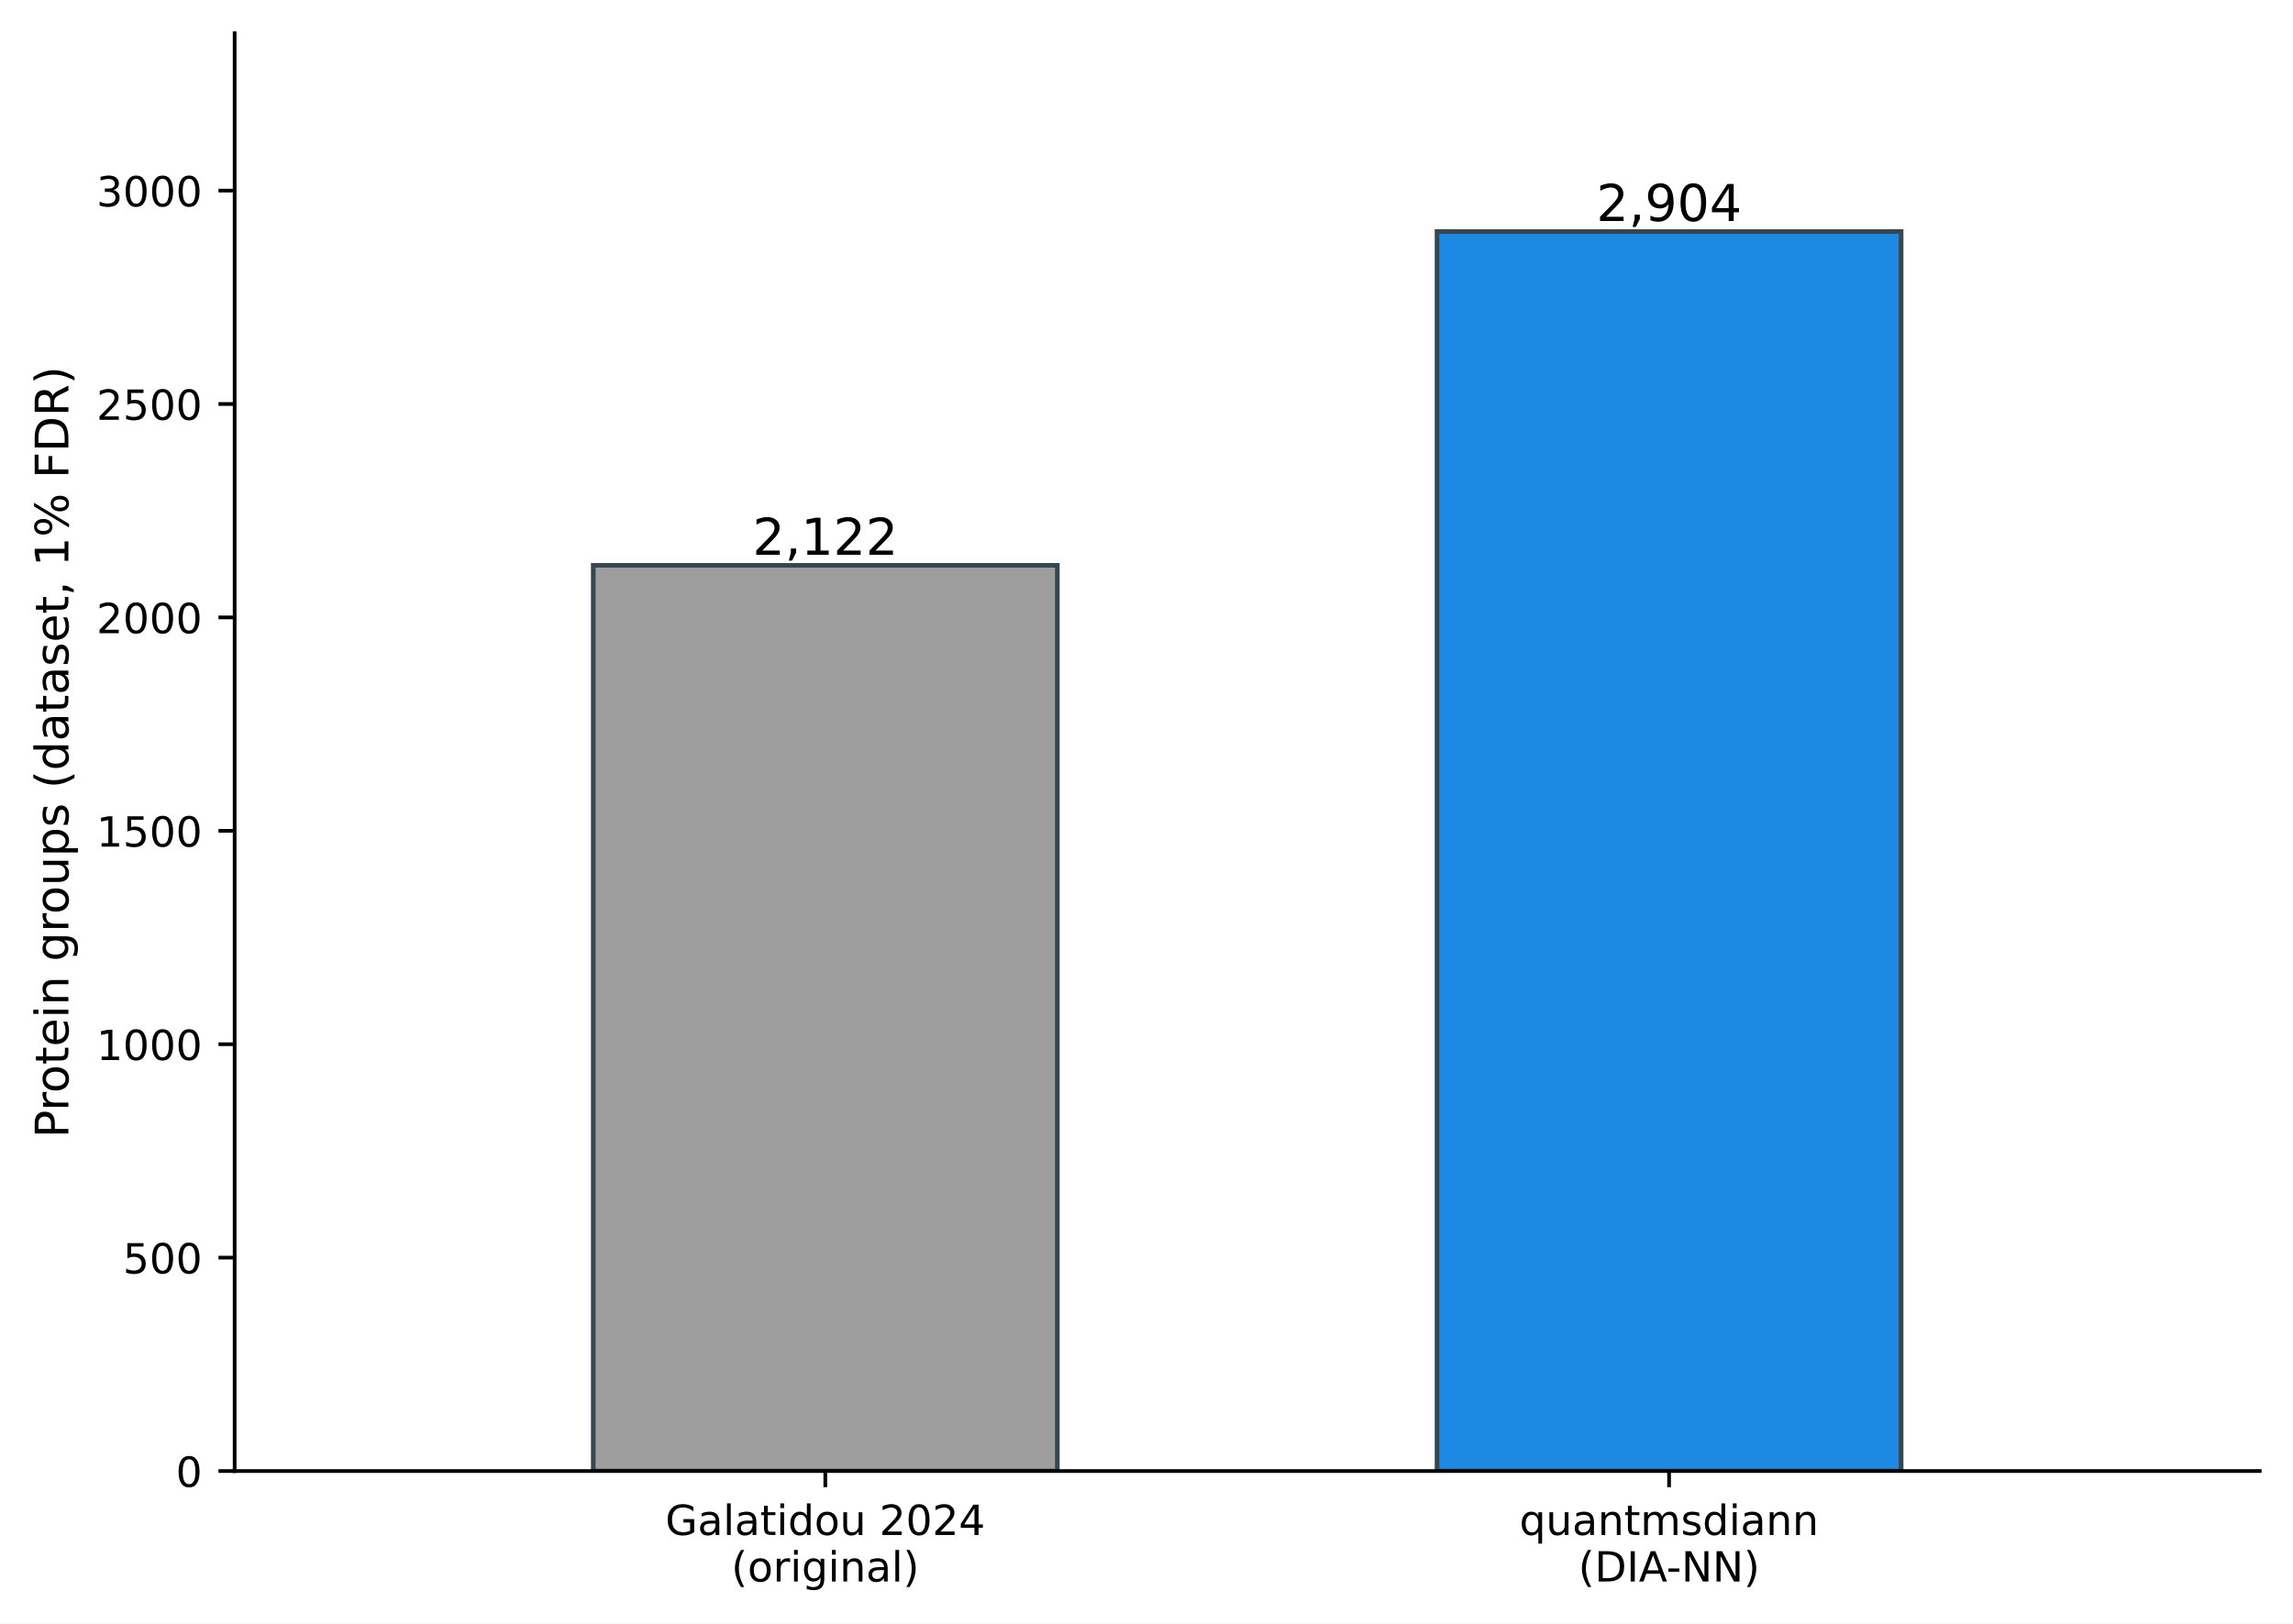
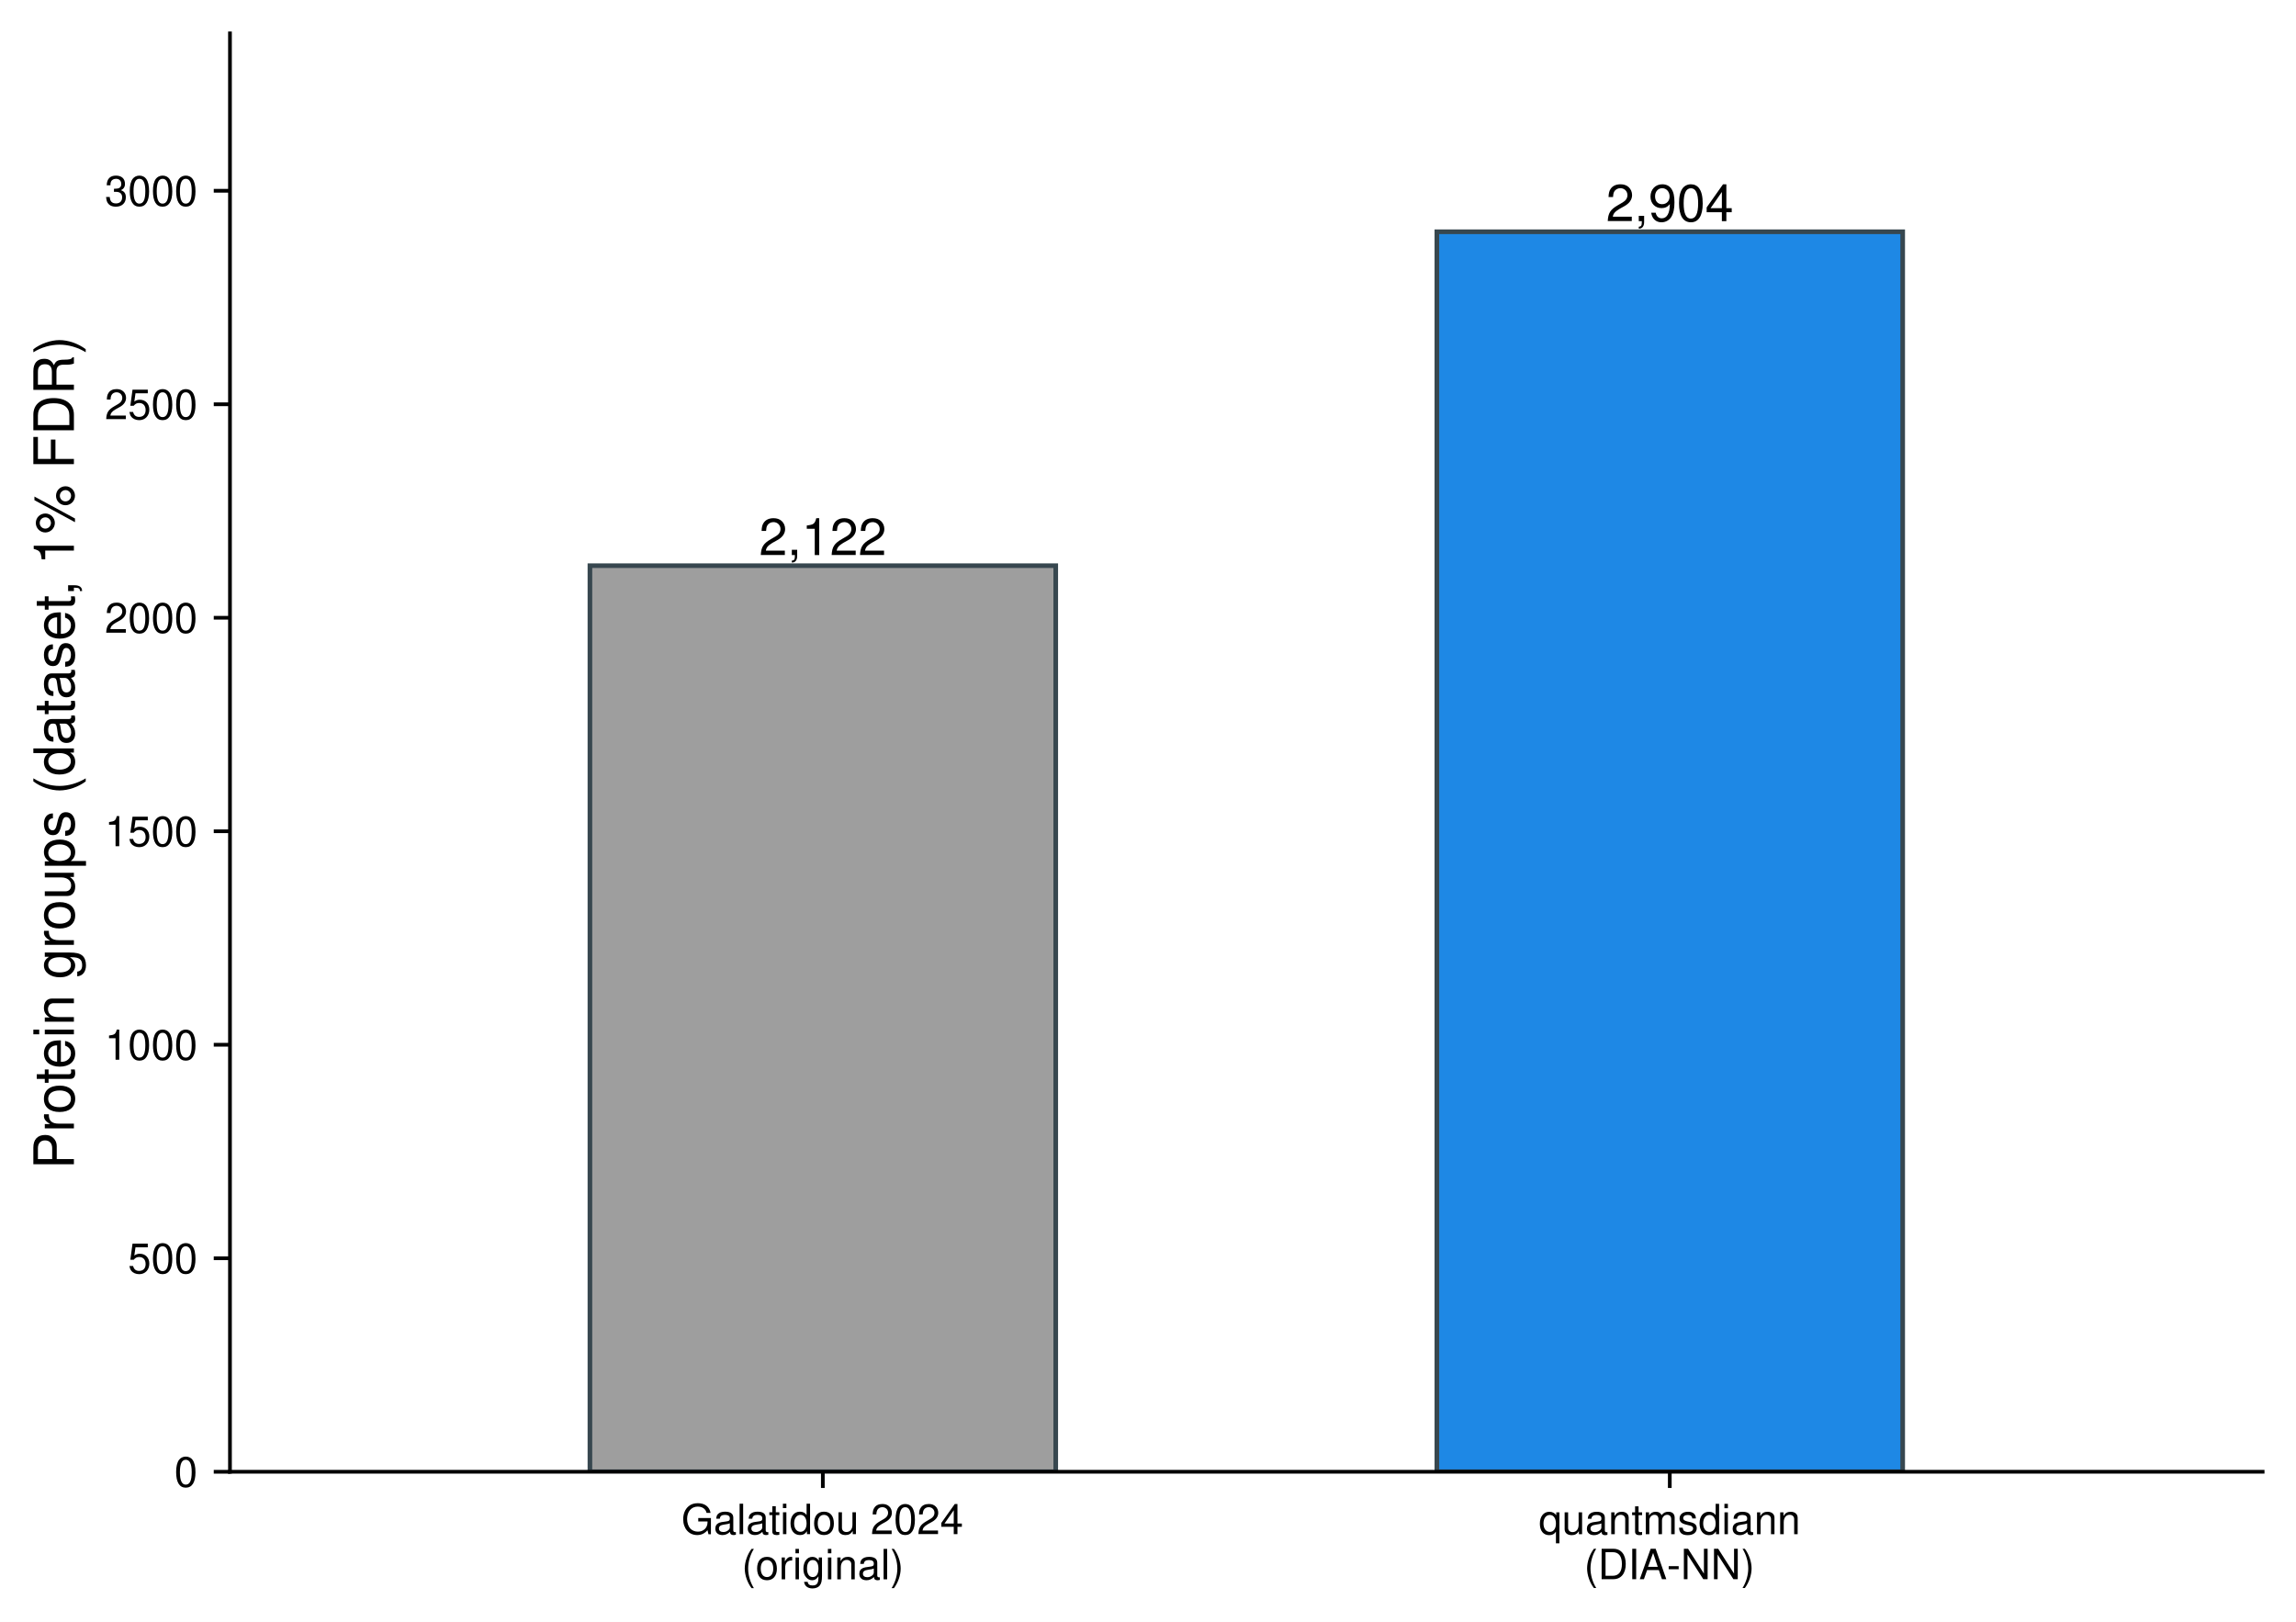
- <svg xmlns="http://www.w3.org/2000/svg" xmlns:xlink="http://www.w3.org/1999/xlink" width="496.263pt" height="351.428pt" viewBox="0 0 496.263 351.428" version="1.1">
+ <svg xmlns="http://www.w3.org/2000/svg" xmlns:xlink="http://www.w3.org/1999/xlink" width="495.429pt" height="349.951pt" viewBox="0 0 495.429 349.951" version="1.1">
  <defs>
    <style type="text/css">*{stroke-linejoin: round; stroke-linecap: butt}</style>
  </defs>
  <g id="figure_1">
    <g id="patch_1">
-       <path d="M 0 351.428  L 496.263 351.428  L 496.263 0  L 0 0  z " style="fill: #ffffff" />
+       <path d="M 0 349.951  L 495.429 349.951  L 495.429 0  L 0 0  z " style="fill: #ffffff" />
    </g>
    <g id="axes_1">
      <g id="patch_2">
-         <path d="M 50.783 318.44  L 489.063 318.44  L 489.063 7.2  L 50.783 7.2  z " style="fill: #ffffff" />
+         <path d="M 49.623 317.553  L 488.229 317.553  L 488.229 7.2  L 49.623 7.2  z " style="fill: #ffffff" />
      </g>
      <g id="patch_3">
-         <path d="M 128.395 318.44  L 228.834 318.44  L 228.834 122.381  L 128.395 122.381  z " clip-path="url(#p986477bd45)" style="fill: #9e9e9e; stroke: #37474f; stroke-linejoin: miter" />
+         <path d="M 127.293 317.553  L 227.807 317.553  L 227.807 122.053  L 127.293 122.053  z " clip-path="url(#p06aa7862a5)" style="fill: #9e9e9e; stroke: #37474f; stroke-linejoin: miter" />
      </g>
      <g id="patch_4">
-         <path d="M 311.012 318.44  L 411.451 318.44  L 411.451 50.13  L 311.012 50.13  z " clip-path="url(#p986477bd45)" style="fill: #1e88e5; stroke: #37474f; stroke-linejoin: miter" />
+         <path d="M 310.046 317.553  L 410.56 317.553  L 410.56 50.007  L 310.046 50.007  z " clip-path="url(#p06aa7862a5)" style="fill: #1e88e5; stroke: #37474f; stroke-linejoin: miter" />
      </g>
      <g id="matplotlib.axis_1">
        <g id="xtick_1">
          <g id="line2d_1">
            <defs>
-               <path id="m57e7cd6f2c" d="M 0 0  L 0 3.5  " style="stroke: #000000; stroke-width: 0.8" />
+               <path id="m4111e1348d" d="M 0 0  L 0 3.5  " style="stroke: #000000; stroke-width: 0.8" />
            </defs>
            <g>
-               <use xlink:href="#m57e7cd6f2c" x="178.615" y="318.44" style="stroke: #000000; stroke-width: 0.8" />
+               <use xlink:href="#m4111e1348d" x="177.55" y="317.553" style="stroke: #000000; stroke-width: 0.8" />
            </g>
          </g>
          <g id="text_1">
-             <g transform="translate(144.0035 332.2786) scale(0.09 -0.09)">
-               <defs>
-                 <path id="DejaVuSans-47" d="M 3809 666  L 3809 1919  L 2778 1919  L 2778 2438  L 4434 2438  L 4434 434  Q 4069 175 3628 42  Q 3188 -91 2688 -91  Q 1594 -91 976 548  Q 359 1188 359 2328  Q 359 3472 976 4111  Q 1594 4750 2688 4750  Q 3144 4750 3555 4637  Q 3966 4525 4313 4306  L 4313 3634  Q 3963 3931 3569 4081  Q 3175 4231 2741 4231  Q 1884 4231 1454 3753  Q 1025 3275 1025 2328  Q 1025 1384 1454 906  Q 1884 428 2741 428  Q 3075 428 3337 486  Q 3600 544 3809 666  z " transform="scale(0.015625)" />
-                 <path id="DejaVuSans-61" d="M 2194 1759  Q 1497 1759 1228 1600  Q 959 1441 959 1056  Q 959 750 1161 570  Q 1363 391 1709 391  Q 2188 391 2477 730  Q 2766 1069 2766 1631  L 2766 1759  L 2194 1759  z M 3341 1997  L 3341 0  L 2766 0  L 2766 531  Q 2569 213 2275 61  Q 1981 -91 1556 -91  Q 1019 -91 701 211  Q 384 513 384 1019  Q 384 1609 779 1909  Q 1175 2209 1959 2209  L 2766 2209  L 2766 2266  Q 2766 2663 2505 2880  Q 2244 3097 1772 3097  Q 1472 3097 1187 3025  Q 903 2953 641 2809  L 641 3341  Q 956 3463 1253 3523  Q 1550 3584 1831 3584  Q 2591 3584 2966 3190  Q 3341 2797 3341 1997  z " transform="scale(0.015625)" />
-                 <path id="DejaVuSans-6c" d="M 603 4863  L 1178 4863  L 1178 0  L 603 0  L 603 4863  z " transform="scale(0.015625)" />
-                 <path id="DejaVuSans-74" d="M 1172 4494  L 1172 3500  L 2356 3500  L 2356 3053  L 1172 3053  L 1172 1153  Q 1172 725 1289 603  Q 1406 481 1766 481  L 2356 481  L 2356 0  L 1766 0  Q 1100 0 847 248  Q 594 497 594 1153  L 594 3053  L 172 3053  L 172 3500  L 594 3500  L 594 4494  L 1172 4494  z " transform="scale(0.015625)" />
-                 <path id="DejaVuSans-69" d="M 603 3500  L 1178 3500  L 1178 0  L 603 0  L 603 3500  z M 603 4863  L 1178 4863  L 1178 4134  L 603 4134  L 603 4863  z " transform="scale(0.015625)" />
-                 <path id="DejaVuSans-64" d="M 2906 2969  L 2906 4863  L 3481 4863  L 3481 0  L 2906 0  L 2906 525  Q 2725 213 2448 61  Q 2172 -91 1784 -91  Q 1150 -91 751 415  Q 353 922 353 1747  Q 353 2572 751 3078  Q 1150 3584 1784 3584  Q 2172 3584 2448 3432  Q 2725 3281 2906 2969  z M 947 1747  Q 947 1113 1208 752  Q 1469 391 1925 391  Q 2381 391 2643 752  Q 2906 1113 2906 1747  Q 2906 2381 2643 2742  Q 2381 3103 1925 3103  Q 1469 3103 1208 2742  Q 947 2381 947 1747  z " transform="scale(0.015625)" />
-                 <path id="DejaVuSans-6f" d="M 1959 3097  Q 1497 3097 1228 2736  Q 959 2375 959 1747  Q 959 1119 1226 758  Q 1494 397 1959 397  Q 2419 397 2687 759  Q 2956 1122 2956 1747  Q 2956 2369 2687 2733  Q 2419 3097 1959 3097  z M 1959 3584  Q 2709 3584 3137 3096  Q 3566 2609 3566 1747  Q 3566 888 3137 398  Q 2709 -91 1959 -91  Q 1206 -91 779 398  Q 353 888 353 1747  Q 353 2609 779 3096  Q 1206 3584 1959 3584  z " transform="scale(0.015625)" />
-                 <path id="DejaVuSans-75" d="M 544 1381  L 544 3500  L 1119 3500  L 1119 1403  Q 1119 906 1312 657  Q 1506 409 1894 409  Q 2359 409 2629 706  Q 2900 1003 2900 1516  L 2900 3500  L 3475 3500  L 3475 0  L 2900 0  L 2900 538  Q 2691 219 2414 64  Q 2138 -91 1772 -91  Q 1169 -91 856 284  Q 544 659 544 1381  z M 1991 3584  L 1991 3584  z " transform="scale(0.015625)" />
-                 <path id="DejaVuSans-20" transform="scale(0.015625)" />
-                 <path id="DejaVuSans-32" d="M 1228 531  L 3431 531  L 3431 0  L 469 0  L 469 531  Q 828 903 1448 1529  Q 2069 2156 2228 2338  Q 2531 2678 2651 2914  Q 2772 3150 2772 3378  Q 2772 3750 2511 3984  Q 2250 4219 1831 4219  Q 1534 4219 1204 4116  Q 875 4013 500 3803  L 500 4441  Q 881 4594 1212 4672  Q 1544 4750 1819 4750  Q 2544 4750 2975 4387  Q 3406 4025 3406 3419  Q 3406 3131 3298 2873  Q 3191 2616 2906 2266  Q 2828 2175 2409 1742  Q 1991 1309 1228 531  z " transform="scale(0.015625)" />
-                 <path id="DejaVuSans-30" d="M 2034 4250  Q 1547 4250 1301 3770  Q 1056 3291 1056 2328  Q 1056 1369 1301 889  Q 1547 409 2034 409  Q 2525 409 2770 889  Q 3016 1369 3016 2328  Q 3016 3291 2770 3770  Q 2525 4250 2034 4250  z M 2034 4750  Q 2819 4750 3233 4129  Q 3647 3509 3647 2328  Q 3647 1150 3233 529  Q 2819 -91 2034 -91  Q 1250 -91 836 529  Q 422 1150 422 2328  Q 422 3509 836 4129  Q 1250 4750 2034 4750  z " transform="scale(0.015625)" />
-                 <path id="DejaVuSans-34" d="M 2419 4116  L 825 1625  L 2419 1625  L 2419 4116  z M 2253 4666  L 3047 4666  L 3047 1625  L 3713 1625  L 3713 1100  L 3047 1100  L 3047 0  L 2419 0  L 2419 1100  L 313 1100  L 313 1709  L 2253 4666  z " transform="scale(0.015625)" />
-               </defs>
-               <use xlink:href="#DejaVuSans-47" />
-               <use xlink:href="#DejaVuSans-61" transform="translate(77.49023 0)" />
-               <use xlink:href="#DejaVuSans-6c" transform="translate(138.7695 0)" />
-               <use xlink:href="#DejaVuSans-61" transform="translate(166.5527 0)" />
-               <use xlink:href="#DejaVuSans-74" transform="translate(227.832 0)" />
-               <use xlink:href="#DejaVuSans-69" transform="translate(267.041 0)" />
-               <use xlink:href="#DejaVuSans-64" transform="translate(294.8242 0)" />
-               <use xlink:href="#DejaVuSans-6f" transform="translate(358.3008 0)" />
-               <use xlink:href="#DejaVuSans-75" transform="translate(419.4824 0)" />
-               <use xlink:href="#DejaVuSans-20" transform="translate(482.8613 0)" />
-               <use xlink:href="#DejaVuSans-32" transform="translate(514.6484 0)" />
-               <use xlink:href="#DejaVuSans-30" transform="translate(578.2715 0)" />
-               <use xlink:href="#DejaVuSans-32" transform="translate(641.8945 0)" />
-               <use xlink:href="#DejaVuSans-34" transform="translate(705.5176 0)" />
-             </g>
-             <g transform="translate(158.2832 342.3566) scale(0.09 -0.09)">
-               <defs>
-                 <path id="DejaVuSans-28" d="M 1984 4856  Q 1566 4138 1362 3434  Q 1159 2731 1159 2009  Q 1159 1288 1364 580  Q 1569 -128 1984 -844  L 1484 -844  Q 1016 -109 783 600  Q 550 1309 550 2009  Q 550 2706 781 3412  Q 1013 4119 1484 4856  L 1984 4856  z " transform="scale(0.015625)" />
-                 <path id="DejaVuSans-72" d="M 2631 2963  Q 2534 3019 2420 3045  Q 2306 3072 2169 3072  Q 1681 3072 1420 2755  Q 1159 2438 1159 1844  L 1159 0  L 581 0  L 581 3500  L 1159 3500  L 1159 2956  Q 1341 3275 1631 3429  Q 1922 3584 2338 3584  Q 2397 3584 2469 3576  Q 2541 3569 2628 3553  L 2631 2963  z " transform="scale(0.015625)" />
-                 <path id="DejaVuSans-67" d="M 2906 1791  Q 2906 2416 2648 2759  Q 2391 3103 1925 3103  Q 1463 3103 1205 2759  Q 947 2416 947 1791  Q 947 1169 1205 825  Q 1463 481 1925 481  Q 2391 481 2648 825  Q 2906 1169 2906 1791  z M 3481 434  Q 3481 -459 3084 -895  Q 2688 -1331 1869 -1331  Q 1566 -1331 1297 -1286  Q 1028 -1241 775 -1147  L 775 -588  Q 1028 -725 1275 -790  Q 1522 -856 1778 -856  Q 2344 -856 2625 -561  Q 2906 -266 2906 331  L 2906 616  Q 2728 306 2450 153  Q 2172 0 1784 0  Q 1141 0 747 490  Q 353 981 353 1791  Q 353 2603 747 3093  Q 1141 3584 1784 3584  Q 2172 3584 2450 3431  Q 2728 3278 2906 2969  L 2906 3500  L 3481 3500  L 3481 434  z " transform="scale(0.015625)" />
-                 <path id="DejaVuSans-6e" d="M 3513 2113  L 3513 0  L 2938 0  L 2938 2094  Q 2938 2591 2744 2837  Q 2550 3084 2163 3084  Q 1697 3084 1428 2787  Q 1159 2491 1159 1978  L 1159 0  L 581 0  L 581 3500  L 1159 3500  L 1159 2956  Q 1366 3272 1645 3428  Q 1925 3584 2291 3584  Q 2894 3584 3203 3211  Q 3513 2838 3513 2113  z " transform="scale(0.015625)" />
-                 <path id="DejaVuSans-29" d="M 513 4856  L 1013 4856  Q 1481 4119 1714 3412  Q 1947 2706 1947 2009  Q 1947 1309 1714 600  Q 1481 -109 1013 -844  L 513 -844  Q 928 -128 1133 580  Q 1338 1288 1338 2009  Q 1338 2731 1133 3434  Q 928 4138 513 4856  z " transform="scale(0.015625)" />
-               </defs>
-               <use xlink:href="#DejaVuSans-28" />
-               <use xlink:href="#DejaVuSans-6f" transform="translate(39.01367 0)" />
-               <use xlink:href="#DejaVuSans-72" transform="translate(100.1953 0)" />
-               <use xlink:href="#DejaVuSans-69" transform="translate(141.3086 0)" />
-               <use xlink:href="#DejaVuSans-67" transform="translate(169.0918 0)" />
-               <use xlink:href="#DejaVuSans-69" transform="translate(232.5684 0)" />
-               <use xlink:href="#DejaVuSans-6e" transform="translate(260.3516 0)" />
-               <use xlink:href="#DejaVuSans-61" transform="translate(323.7305 0)" />
-               <use xlink:href="#DejaVuSans-6c" transform="translate(385.0098 0)" />
-               <use xlink:href="#DejaVuSans-29" transform="translate(412.793 0)" />
-             </g>
+             <text style="font-size: 9px; font-family: 'Helvetica', 'Arial', 'DejaVu Sans', sans-serif" transform="translate(147.028 331.0096)">Galatidou 2024</text>
+             <text style="font-size: 9px; font-family: 'Helvetica', 'Arial', 'DejaVu Sans', sans-serif" transform="translate(160.0457 340.7594)">(original)</text>
          </g>
        </g>
        <g id="xtick_2">
          <g id="line2d_2">
            <g>
-               <use xlink:href="#m57e7cd6f2c" x="361.231" y="318.44" style="stroke: #000000; stroke-width: 0.8" />
+               <use xlink:href="#m4111e1348d" x="360.303" y="317.553" style="stroke: #000000; stroke-width: 0.8" />
            </g>
          </g>
          <g id="text_2">
-             <g transform="translate(328.8533 332.2786) scale(0.09 -0.09)">
-               <defs>
-                 <path id="DejaVuSans-71" d="M 947 1747  Q 947 1113 1208 752  Q 1469 391 1925 391  Q 2381 391 2643 752  Q 2906 1113 2906 1747  Q 2906 2381 2643 2742  Q 2381 3103 1925 3103  Q 1469 3103 1208 2742  Q 947 2381 947 1747  z M 2906 525  Q 2725 213 2448 61  Q 2172 -91 1784 -91  Q 1150 -91 751 415  Q 353 922 353 1747  Q 353 2572 751 3078  Q 1150 3584 1784 3584  Q 2172 3584 2448 3432  Q 2725 3281 2906 2969  L 2906 3500  L 3481 3500  L 3481 -1331  L 2906 -1331  L 2906 525  z " transform="scale(0.015625)" />
-                 <path id="DejaVuSans-6d" d="M 3328 2828  Q 3544 3216 3844 3400  Q 4144 3584 4550 3584  Q 5097 3584 5394 3201  Q 5691 2819 5691 2113  L 5691 0  L 5113 0  L 5113 2094  Q 5113 2597 4934 2840  Q 4756 3084 4391 3084  Q 3944 3084 3684 2787  Q 3425 2491 3425 1978  L 3425 0  L 2847 0  L 2847 2094  Q 2847 2600 2669 2842  Q 2491 3084 2119 3084  Q 1678 3084 1418 2786  Q 1159 2488 1159 1978  L 1159 0  L 581 0  L 581 3500  L 1159 3500  L 1159 2956  Q 1356 3278 1631 3431  Q 1906 3584 2284 3584  Q 2666 3584 2933 3390  Q 3200 3197 3328 2828  z " transform="scale(0.015625)" />
-                 <path id="DejaVuSans-73" d="M 2834 3397  L 2834 2853  Q 2591 2978 2328 3040  Q 2066 3103 1784 3103  Q 1356 3103 1142 2972  Q 928 2841 928 2578  Q 928 2378 1081 2264  Q 1234 2150 1697 2047  L 1894 2003  Q 2506 1872 2764 1633  Q 3022 1394 3022 966  Q 3022 478 2636 193  Q 2250 -91 1575 -91  Q 1294 -91 989 -36  Q 684 19 347 128  L 347 722  Q 666 556 975 473  Q 1284 391 1588 391  Q 1994 391 2212 530  Q 2431 669 2431 922  Q 2431 1156 2273 1281  Q 2116 1406 1581 1522  L 1381 1569  Q 847 1681 609 1914  Q 372 2147 372 2553  Q 372 3047 722 3315  Q 1072 3584 1716 3584  Q 2034 3584 2315 3537  Q 2597 3491 2834 3397  z " transform="scale(0.015625)" />
-               </defs>
-               <use xlink:href="#DejaVuSans-71" />
-               <use xlink:href="#DejaVuSans-75" transform="translate(63.47656 0)" />
-               <use xlink:href="#DejaVuSans-61" transform="translate(126.8555 0)" />
-               <use xlink:href="#DejaVuSans-6e" transform="translate(188.1348 0)" />
-               <use xlink:href="#DejaVuSans-74" transform="translate(251.5137 0)" />
-               <use xlink:href="#DejaVuSans-6d" transform="translate(290.7227 0)" />
-               <use xlink:href="#DejaVuSans-73" transform="translate(388.1348 0)" />
-               <use xlink:href="#DejaVuSans-64" transform="translate(440.2344 0)" />
-               <use xlink:href="#DejaVuSans-69" transform="translate(503.7109 0)" />
-               <use xlink:href="#DejaVuSans-61" transform="translate(531.4941 0)" />
-               <use xlink:href="#DejaVuSans-6e" transform="translate(592.7734 0)" />
-               <use xlink:href="#DejaVuSans-6e" transform="translate(656.1523 0)" />
-             </g>
-             <g transform="translate(341.5939 342.3566) scale(0.09 -0.09)">
-               <defs>
-                 <path id="DejaVuSans-44" d="M 1259 4147  L 1259 519  L 2022 519  Q 2988 519 3436 956  Q 3884 1394 3884 2338  Q 3884 3275 3436 3711  Q 2988 4147 2022 4147  L 1259 4147  z M 628 4666  L 1925 4666  Q 3281 4666 3915 4102  Q 4550 3538 4550 2338  Q 4550 1131 3912 565  Q 3275 0 1925 0  L 628 0  L 628 4666  z " transform="scale(0.015625)" />
-                 <path id="DejaVuSans-49" d="M 628 4666  L 1259 4666  L 1259 0  L 628 0  L 628 4666  z " transform="scale(0.015625)" />
-                 <path id="DejaVuSans-41" d="M 2188 4044  L 1331 1722  L 3047 1722  L 2188 4044  z M 1831 4666  L 2547 4666  L 4325 0  L 3669 0  L 3244 1197  L 1141 1197  L 716 0  L 50 0  L 1831 4666  z " transform="scale(0.015625)" />
-                 <path id="DejaVuSans-2d" d="M 313 2009  L 1997 2009  L 1997 1497  L 313 1497  L 313 2009  z " transform="scale(0.015625)" />
-                 <path id="DejaVuSans-4e" d="M 628 4666  L 1478 4666  L 3547 763  L 3547 4666  L 4159 4666  L 4159 0  L 3309 0  L 1241 3903  L 1241 0  L 628 0  L 628 4666  z " transform="scale(0.015625)" />
-               </defs>
-               <use xlink:href="#DejaVuSans-28" />
-               <use xlink:href="#DejaVuSans-44" transform="translate(39.01367 0)" />
-               <use xlink:href="#DejaVuSans-49" transform="translate(116.0156 0)" />
-               <use xlink:href="#DejaVuSans-41" transform="translate(145.5078 0)" />
-               <use xlink:href="#DejaVuSans-2d" transform="translate(211.666 0)" />
-               <use xlink:href="#DejaVuSans-4e" transform="translate(247.75 0)" />
-               <use xlink:href="#DejaVuSans-4e" transform="translate(322.5547 0)" />
-               <use xlink:href="#DejaVuSans-29" transform="translate(397.3594 0)" />
-             </g>
+             <text style="font-size: 9px; font-family: 'Helvetica', 'Arial', 'DejaVu Sans', sans-serif" transform="translate(332.0348 331.0307)">quantmsdiann</text>
+             <text style="font-size: 9px; font-family: 'Helvetica', 'Arial', 'DejaVu Sans', sans-serif" transform="translate(341.8061 340.7332)">(DIA-NN)</text>
          </g>
        </g>
      </g>
      <g id="matplotlib.axis_2">
        <g id="ytick_1">
          <g id="line2d_3">
            <defs>
-               <path id="mb5d3370424" d="M 0 0  L -3.5 0  " style="stroke: #000000; stroke-width: 0.8" />
+               <path id="ma57d2df00a" d="M 0 0  L -3.5 0  " style="stroke: #000000; stroke-width: 0.8" />
            </defs>
            <g>
-               <use xlink:href="#mb5d3370424" x="50.783" y="318.44" style="stroke: #000000; stroke-width: 0.8" />
+               <use xlink:href="#ma57d2df00a" x="49.623" y="317.553" style="stroke: #000000; stroke-width: 0.8" />
            </g>
          </g>
          <g id="text_3">
-             <g transform="translate(38.05687 321.8593) scale(0.09 -0.09)">
-               <use xlink:href="#DejaVuSans-30" />
-             </g>
+             <text style="font-size: 9px; font-family: 'Helvetica', 'Arial', 'DejaVu Sans', sans-serif; text-anchor: end" x="42.623" y="320.782" transform="rotate(-0 42.62313 320.7815)">0</text>
          </g>
        </g>
        <g id="ytick_2">
          <g id="line2d_4">
            <g>
-               <use xlink:href="#mb5d3370424" x="50.783" y="272.243" style="stroke: #000000; stroke-width: 0.8" />
+               <use xlink:href="#ma57d2df00a" x="49.623" y="271.488" style="stroke: #000000; stroke-width: 0.8" />
            </g>
          </g>
          <g id="text_4">
-             <g transform="translate(26.60438 275.6626) scale(0.09 -0.09)">
-               <defs>
-                 <path id="DejaVuSans-35" d="M 691 4666  L 3169 4666  L 3169 4134  L 1269 4134  L 1269 2991  Q 1406 3038 1543 3061  Q 1681 3084 1819 3084  Q 2600 3084 3056 2656  Q 3513 2228 3513 1497  Q 3513 744 3044 326  Q 2575 -91 1722 -91  Q 1428 -91 1123 -41  Q 819 9 494 109  L 494 744  Q 775 591 1075 516  Q 1375 441 1709 441  Q 2250 441 2565 725  Q 2881 1009 2881 1497  Q 2881 1984 2565 2268  Q 2250 2553 1709 2553  Q 1456 2553 1204 2497  Q 953 2441 691 2322  L 691 4666  z " transform="scale(0.015625)" />
-               </defs>
-               <use xlink:href="#DejaVuSans-35" />
-               <use xlink:href="#DejaVuSans-30" transform="translate(63.62305 0)" />
-               <use xlink:href="#DejaVuSans-30" transform="translate(127.2461 0)" />
-             </g>
+             <text style="font-size: 9px; font-family: 'Helvetica', 'Arial', 'DejaVu Sans', sans-serif; text-anchor: end" x="42.623" y="274.716" transform="rotate(-0 42.62313 274.7164)">500</text>
          </g>
        </g>
        <g id="ytick_3">
          <g id="line2d_5">
            <g>
-               <use xlink:href="#mb5d3370424" x="50.783" y="226.047" style="stroke: #000000; stroke-width: 0.8" />
+               <use xlink:href="#ma57d2df00a" x="49.623" y="225.423" style="stroke: #000000; stroke-width: 0.8" />
            </g>
          </g>
          <g id="text_5">
-             <g transform="translate(20.87813 229.4659) scale(0.09 -0.09)">
-               <defs>
-                 <path id="DejaVuSans-31" d="M 794 531  L 1825 531  L 1825 4091  L 703 3866  L 703 4441  L 1819 4666  L 2450 4666  L 2450 531  L 3481 531  L 3481 0  L 794 0  L 794 531  z " transform="scale(0.015625)" />
-               </defs>
-               <use xlink:href="#DejaVuSans-31" />
-               <use xlink:href="#DejaVuSans-30" transform="translate(63.62305 0)" />
-               <use xlink:href="#DejaVuSans-30" transform="translate(127.2461 0)" />
-               <use xlink:href="#DejaVuSans-30" transform="translate(190.8691 0)" />
-             </g>
+             <text style="font-size: 9px; font-family: 'Helvetica', 'Arial', 'DejaVu Sans', sans-serif; text-anchor: end" x="42.623" y="228.651" transform="rotate(-0 42.62313 228.6513)">1000</text>
          </g>
        </g>
        <g id="ytick_4">
          <g id="line2d_6">
            <g>
-               <use xlink:href="#mb5d3370424" x="50.783" y="179.85" style="stroke: #000000; stroke-width: 0.8" />
+               <use xlink:href="#ma57d2df00a" x="49.623" y="179.358" style="stroke: #000000; stroke-width: 0.8" />
            </g>
          </g>
          <g id="text_6">
-             <g transform="translate(20.87813 183.2692) scale(0.09 -0.09)">
-               <use xlink:href="#DejaVuSans-31" />
-               <use xlink:href="#DejaVuSans-35" transform="translate(63.62305 0)" />
-               <use xlink:href="#DejaVuSans-30" transform="translate(127.2461 0)" />
-               <use xlink:href="#DejaVuSans-30" transform="translate(190.8691 0)" />
-             </g>
+             <text style="font-size: 9px; font-family: 'Helvetica', 'Arial', 'DejaVu Sans', sans-serif; text-anchor: end" x="42.623" y="182.586" transform="rotate(-0 42.62313 182.5862)">1500</text>
          </g>
        </g>
        <g id="ytick_5">
          <g id="line2d_7">
            <g>
-               <use xlink:href="#mb5d3370424" x="50.783" y="133.653" style="stroke: #000000; stroke-width: 0.8" />
+               <use xlink:href="#ma57d2df00a" x="49.623" y="133.293" style="stroke: #000000; stroke-width: 0.8" />
            </g>
          </g>
          <g id="text_7">
-             <g transform="translate(20.87813 137.0726) scale(0.09 -0.09)">
-               <use xlink:href="#DejaVuSans-32" />
-               <use xlink:href="#DejaVuSans-30" transform="translate(63.62305 0)" />
-               <use xlink:href="#DejaVuSans-30" transform="translate(127.2461 0)" />
-               <use xlink:href="#DejaVuSans-30" transform="translate(190.8691 0)" />
-             </g>
+             <text style="font-size: 9px; font-family: 'Helvetica', 'Arial', 'DejaVu Sans', sans-serif; text-anchor: end" x="42.623" y="136.521" transform="rotate(-0 42.62313 136.5211)">2000</text>
          </g>
        </g>
        <g id="ytick_6">
          <g id="line2d_8">
            <g>
-               <use xlink:href="#mb5d3370424" x="50.783" y="87.457" style="stroke: #000000; stroke-width: 0.8" />
+               <use xlink:href="#ma57d2df00a" x="49.623" y="87.228" style="stroke: #000000; stroke-width: 0.8" />
            </g>
          </g>
          <g id="text_8">
-             <g transform="translate(20.87813 90.87587) scale(0.09 -0.09)">
-               <use xlink:href="#DejaVuSans-32" />
-               <use xlink:href="#DejaVuSans-35" transform="translate(63.62305 0)" />
-               <use xlink:href="#DejaVuSans-30" transform="translate(127.2461 0)" />
-               <use xlink:href="#DejaVuSans-30" transform="translate(190.8691 0)" />
-             </g>
+             <text style="font-size: 9px; font-family: 'Helvetica', 'Arial', 'DejaVu Sans', sans-serif; text-anchor: end" x="42.623" y="90.456" transform="rotate(-0 42.62313 90.45603)">2500</text>
          </g>
        </g>
        <g id="ytick_7">
          <g id="line2d_9">
            <g>
-               <use xlink:href="#mb5d3370424" x="50.783" y="41.26" style="stroke: #000000; stroke-width: 0.8" />
+               <use xlink:href="#ma57d2df00a" x="49.623" y="41.163" style="stroke: #000000; stroke-width: 0.8" />
            </g>
          </g>
          <g id="text_9">
-             <g transform="translate(20.87813 44.67919) scale(0.09 -0.09)">
-               <defs>
-                 <path id="DejaVuSans-33" d="M 2597 2516  Q 3050 2419 3304 2112  Q 3559 1806 3559 1356  Q 3559 666 3084 287  Q 2609 -91 1734 -91  Q 1441 -91 1130 -33  Q 819 25 488 141  L 488 750  Q 750 597 1062 519  Q 1375 441 1716 441  Q 2309 441 2620 675  Q 2931 909 2931 1356  Q 2931 1769 2642 2001  Q 2353 2234 1838 2234  L 1294 2234  L 1294 2753  L 1863 2753  Q 2328 2753 2575 2939  Q 2822 3125 2822 3475  Q 2822 3834 2567 4026  Q 2313 4219 1838 4219  Q 1578 4219 1281 4162  Q 984 4106 628 3988  L 628 4550  Q 988 4650 1302 4700  Q 1616 4750 1894 4750  Q 2613 4750 3031 4423  Q 3450 4097 3450 3541  Q 3450 3153 3228 2886  Q 3006 2619 2597 2516  z " transform="scale(0.015625)" />
-               </defs>
-               <use xlink:href="#DejaVuSans-33" />
-               <use xlink:href="#DejaVuSans-30" transform="translate(63.62305 0)" />
-               <use xlink:href="#DejaVuSans-30" transform="translate(127.2461 0)" />
-               <use xlink:href="#DejaVuSans-30" transform="translate(190.8691 0)" />
-             </g>
+             <text style="font-size: 9px; font-family: 'Helvetica', 'Arial', 'DejaVu Sans', sans-serif; text-anchor: end" x="42.623" y="44.391" transform="rotate(-0 42.62313 44.39093)">3000</text>
          </g>
        </g>
        <g id="text_10">
-           <g transform="translate(14.79844 246.3512) rotate(-90) scale(0.1 -0.1)">
-             <defs>
-               <path id="DejaVuSans-50" d="M 1259 4147  L 1259 2394  L 2053 2394  Q 2494 2394 2734 2622  Q 2975 2850 2975 3272  Q 2975 3691 2734 3919  Q 2494 4147 2053 4147  L 1259 4147  z M 628 4666  L 2053 4666  Q 2838 4666 3239 4311  Q 3641 3956 3641 3272  Q 3641 2581 3239 2228  Q 2838 1875 2053 1875  L 1259 1875  L 1259 0  L 628 0  L 628 4666  z " transform="scale(0.015625)" />
-               <path id="DejaVuSans-65" d="M 3597 1894  L 3597 1613  L 953 1613  Q 991 1019 1311 708  Q 1631 397 2203 397  Q 2534 397 2845 478  Q 3156 559 3463 722  L 3463 178  Q 3153 47 2828 -22  Q 2503 -91 2169 -91  Q 1331 -91 842 396  Q 353 884 353 1716  Q 353 2575 817 3079  Q 1281 3584 2069 3584  Q 2775 3584 3186 3129  Q 3597 2675 3597 1894  z M 3022 2063  Q 3016 2534 2758 2815  Q 2500 3097 2075 3097  Q 1594 3097 1305 2825  Q 1016 2553 972 2059  L 3022 2063  z " transform="scale(0.015625)" />
-               <path id="DejaVuSans-70" d="M 1159 525  L 1159 -1331  L 581 -1331  L 581 3500  L 1159 3500  L 1159 2969  Q 1341 3281 1617 3432  Q 1894 3584 2278 3584  Q 2916 3584 3314 3078  Q 3713 2572 3713 1747  Q 3713 922 3314 415  Q 2916 -91 2278 -91  Q 1894 -91 1617 61  Q 1341 213 1159 525  z M 3116 1747  Q 3116 2381 2855 2742  Q 2594 3103 2138 3103  Q 1681 3103 1420 2742  Q 1159 2381 1159 1747  Q 1159 1113 1420 752  Q 1681 391 2138 391  Q 2594 391 2855 752  Q 3116 1113 3116 1747  z " transform="scale(0.015625)" />
-               <path id="DejaVuSans-2c" d="M 750 794  L 1409 794  L 1409 256  L 897 -744  L 494 -744  L 750 256  L 750 794  z " transform="scale(0.015625)" />
-               <path id="DejaVuSans-25" d="M 4653 2053  Q 4381 2053 4226 1822  Q 4072 1591 4072 1178  Q 4072 772 4226 539  Q 4381 306 4653 306  Q 4919 306 5073 539  Q 5228 772 5228 1178  Q 5228 1588 5073 1820  Q 4919 2053 4653 2053  z M 4653 2450  Q 5147 2450 5437 2106  Q 5728 1763 5728 1178  Q 5728 594 5436 251  Q 5144 -91 4653 -91  Q 4153 -91 3862 251  Q 3572 594 3572 1178  Q 3572 1766 3864 2108  Q 4156 2450 4653 2450  z M 1428 4353  Q 1159 4353 1004 4120  Q 850 3888 850 3481  Q 850 3069 1003 2837  Q 1156 2606 1428 2606  Q 1700 2606 1854 2837  Q 2009 3069 2009 3481  Q 2009 3884 1853 4118  Q 1697 4353 1428 4353  z M 4250 4750  L 4750 4750  L 1831 -91  L 1331 -91  L 4250 4750  z M 1428 4750  Q 1922 4750 2215 4408  Q 2509 4066 2509 3481  Q 2509 2891 2217 2550  Q 1925 2209 1428 2209  Q 931 2209 642 2551  Q 353 2894 353 3481  Q 353 4063 643 4406  Q 934 4750 1428 4750  z " transform="scale(0.015625)" />
-               <path id="DejaVuSans-46" d="M 628 4666  L 3309 4666  L 3309 4134  L 1259 4134  L 1259 2759  L 3109 2759  L 3109 2228  L 1259 2228  L 1259 0  L 628 0  L 628 4666  z " transform="scale(0.015625)" />
-               <path id="DejaVuSans-52" d="M 2841 2188  Q 3044 2119 3236 1894  Q 3428 1669 3622 1275  L 4263 0  L 3584 0  L 2988 1197  Q 2756 1666 2539 1819  Q 2322 1972 1947 1972  L 1259 1972  L 1259 0  L 628 0  L 628 4666  L 2053 4666  Q 2853 4666 3247 4331  Q 3641 3997 3641 3322  Q 3641 2881 3436 2590  Q 3231 2300 2841 2188  z M 1259 4147  L 1259 2491  L 2053 2491  Q 2509 2491 2742 2702  Q 2975 2913 2975 3322  Q 2975 3731 2742 3939  Q 2509 4147 2053 4147  L 1259 4147  z " transform="scale(0.015625)" />
-             </defs>
-             <use xlink:href="#DejaVuSans-50" />
-             <use xlink:href="#DejaVuSans-72" transform="translate(58.55273 0)" />
-             <use xlink:href="#DejaVuSans-6f" transform="translate(97.41602 0)" />
-             <use xlink:href="#DejaVuSans-74" transform="translate(158.5977 0)" />
-             <use xlink:href="#DejaVuSans-65" transform="translate(197.8066 0)" />
-             <use xlink:href="#DejaVuSans-69" transform="translate(259.3301 0)" />
-             <use xlink:href="#DejaVuSans-6e" transform="translate(287.1133 0)" />
-             <use xlink:href="#DejaVuSans-20" transform="translate(350.4922 0)" />
-             <use xlink:href="#DejaVuSans-67" transform="translate(382.2793 0)" />
-             <use xlink:href="#DejaVuSans-72" transform="translate(445.7559 0)" />
-             <use xlink:href="#DejaVuSans-6f" transform="translate(484.6191 0)" />
-             <use xlink:href="#DejaVuSans-75" transform="translate(545.8008 0)" />
-             <use xlink:href="#DejaVuSans-70" transform="translate(609.1797 0)" />
-             <use xlink:href="#DejaVuSans-73" transform="translate(672.6562 0)" />
-             <use xlink:href="#DejaVuSans-20" transform="translate(724.7559 0)" />
-             <use xlink:href="#DejaVuSans-28" transform="translate(756.543 0)" />
-             <use xlink:href="#DejaVuSans-64" transform="translate(795.5566 0)" />
-             <use xlink:href="#DejaVuSans-61" transform="translate(859.0332 0)" />
-             <use xlink:href="#DejaVuSans-74" transform="translate(920.3125 0)" />
-             <use xlink:href="#DejaVuSans-61" transform="translate(959.5215 0)" />
-             <use xlink:href="#DejaVuSans-73" transform="translate(1020.801 0)" />
-             <use xlink:href="#DejaVuSans-65" transform="translate(1072.9 0)" />
-             <use xlink:href="#DejaVuSans-74" transform="translate(1134.424 0)" />
-             <use xlink:href="#DejaVuSans-2c" transform="translate(1173.633 0)" />
-             <use xlink:href="#DejaVuSans-20" transform="translate(1205.42 0)" />
-             <use xlink:href="#DejaVuSans-31" transform="translate(1237.207 0)" />
-             <use xlink:href="#DejaVuSans-25" transform="translate(1300.83 0)" />
-             <use xlink:href="#DejaVuSans-20" transform="translate(1395.85 0)" />
-             <use xlink:href="#DejaVuSans-46" transform="translate(1427.637 0)" />
-             <use xlink:href="#DejaVuSans-44" transform="translate(1485.156 0)" />
-             <use xlink:href="#DejaVuSans-52" transform="translate(1562.158 0)" />
-             <use xlink:href="#DejaVuSans-29" transform="translate(1631.641 0)" />
-           </g>
+           <text style="font-size: 12px; font-family: 'Helvetica', 'Arial', 'DejaVu Sans', sans-serif; text-anchor: middle" x="15.949" y="162.377" transform="rotate(-90 15.94875 162.3767)">Protein groups (dataset, 1% FDR)</text>
        </g>
      </g>
      <g id="patch_5">
-         <path d="M 50.783 318.44  L 50.783 7.2  " style="fill: none; stroke: #000000; stroke-width: 0.8; stroke-linejoin: miter; stroke-linecap: square" />
+         <path d="M 49.623 317.553  L 49.623 7.2  " style="fill: none; stroke: #000000; stroke-width: 0.8; stroke-linejoin: miter; stroke-linecap: square" />
      </g>
      <g id="patch_6">
-         <path d="M 50.783 318.44  L 489.063 318.44  " style="fill: none; stroke: #000000; stroke-width: 0.8; stroke-linejoin: miter; stroke-linecap: square" />
+         <path d="M 49.623 317.553  L 488.229 317.553  " style="fill: none; stroke: #000000; stroke-width: 0.8; stroke-linejoin: miter; stroke-linecap: square" />
      </g>
      <g id="text_11">
-         <g transform="translate(162.8693 120.0936) scale(0.11 -0.11)">
-           <use xlink:href="#DejaVuSans-32" />
-           <use xlink:href="#DejaVuSans-2c" transform="translate(63.62305 0)" />
-           <use xlink:href="#DejaVuSans-31" transform="translate(95.41016 0)" />
-           <use xlink:href="#DejaVuSans-32" transform="translate(159.0332 0)" />
-           <use xlink:href="#DejaVuSans-32" transform="translate(222.6562 0)" />
-         </g>
+         <text style="font-size: 11px; font-family: 'Helvetica', 'Arial', 'DejaVu Sans', sans-serif; text-anchor: middle" x="177.55" y="119.76" transform="rotate(-0 177.5499 119.7604)">2,122</text>
      </g>
      <g id="text_12">
-         <g transform="translate(345.486 47.842) scale(0.11 -0.11)">
-           <defs>
-             <path id="DejaVuSans-39" d="M 703 97  L 703 672  Q 941 559 1184 500  Q 1428 441 1663 441  Q 2288 441 2617 861  Q 2947 1281 2994 2138  Q 2813 1869 2534 1725  Q 2256 1581 1919 1581  Q 1219 1581 811 2004  Q 403 2428 403 3163  Q 403 3881 828 4315  Q 1253 4750 1959 4750  Q 2769 4750 3195 4129  Q 3622 3509 3622 2328  Q 3622 1225 3098 567  Q 2575 -91 1691 -91  Q 1453 -91 1209 -44  Q 966 3 703 97  z M 1959 2075  Q 2384 2075 2632 2365  Q 2881 2656 2881 3163  Q 2881 3666 2632 3958  Q 2384 4250 1959 4250  Q 1534 4250 1286 3958  Q 1038 3666 1038 3163  Q 1038 2656 1286 2365  Q 1534 2075 1959 2075  z " transform="scale(0.015625)" />
-           </defs>
-           <use xlink:href="#DejaVuSans-32" />
-           <use xlink:href="#DejaVuSans-2c" transform="translate(63.62305 0)" />
-           <use xlink:href="#DejaVuSans-39" transform="translate(95.41016 0)" />
-           <use xlink:href="#DejaVuSans-30" transform="translate(159.0332 0)" />
-           <use xlink:href="#DejaVuSans-34" transform="translate(222.6562 0)" />
-         </g>
+         <text style="font-size: 11px; font-family: 'Helvetica', 'Arial', 'DejaVu Sans', sans-serif; text-anchor: middle" x="360.303" y="47.715" transform="rotate(-0 360.3026 47.71457)">2,904</text>
      </g>
    </g>
  </g>
  <defs>
-     <clipPath id="p986477bd45">
-       <rect x="50.783" y="7.2" width="438.28" height="311.24" />
+     <clipPath id="p06aa7862a5">
+       <rect x="49.623" y="7.2" width="438.606" height="310.353" />
    </clipPath>
  </defs>
</svg>
